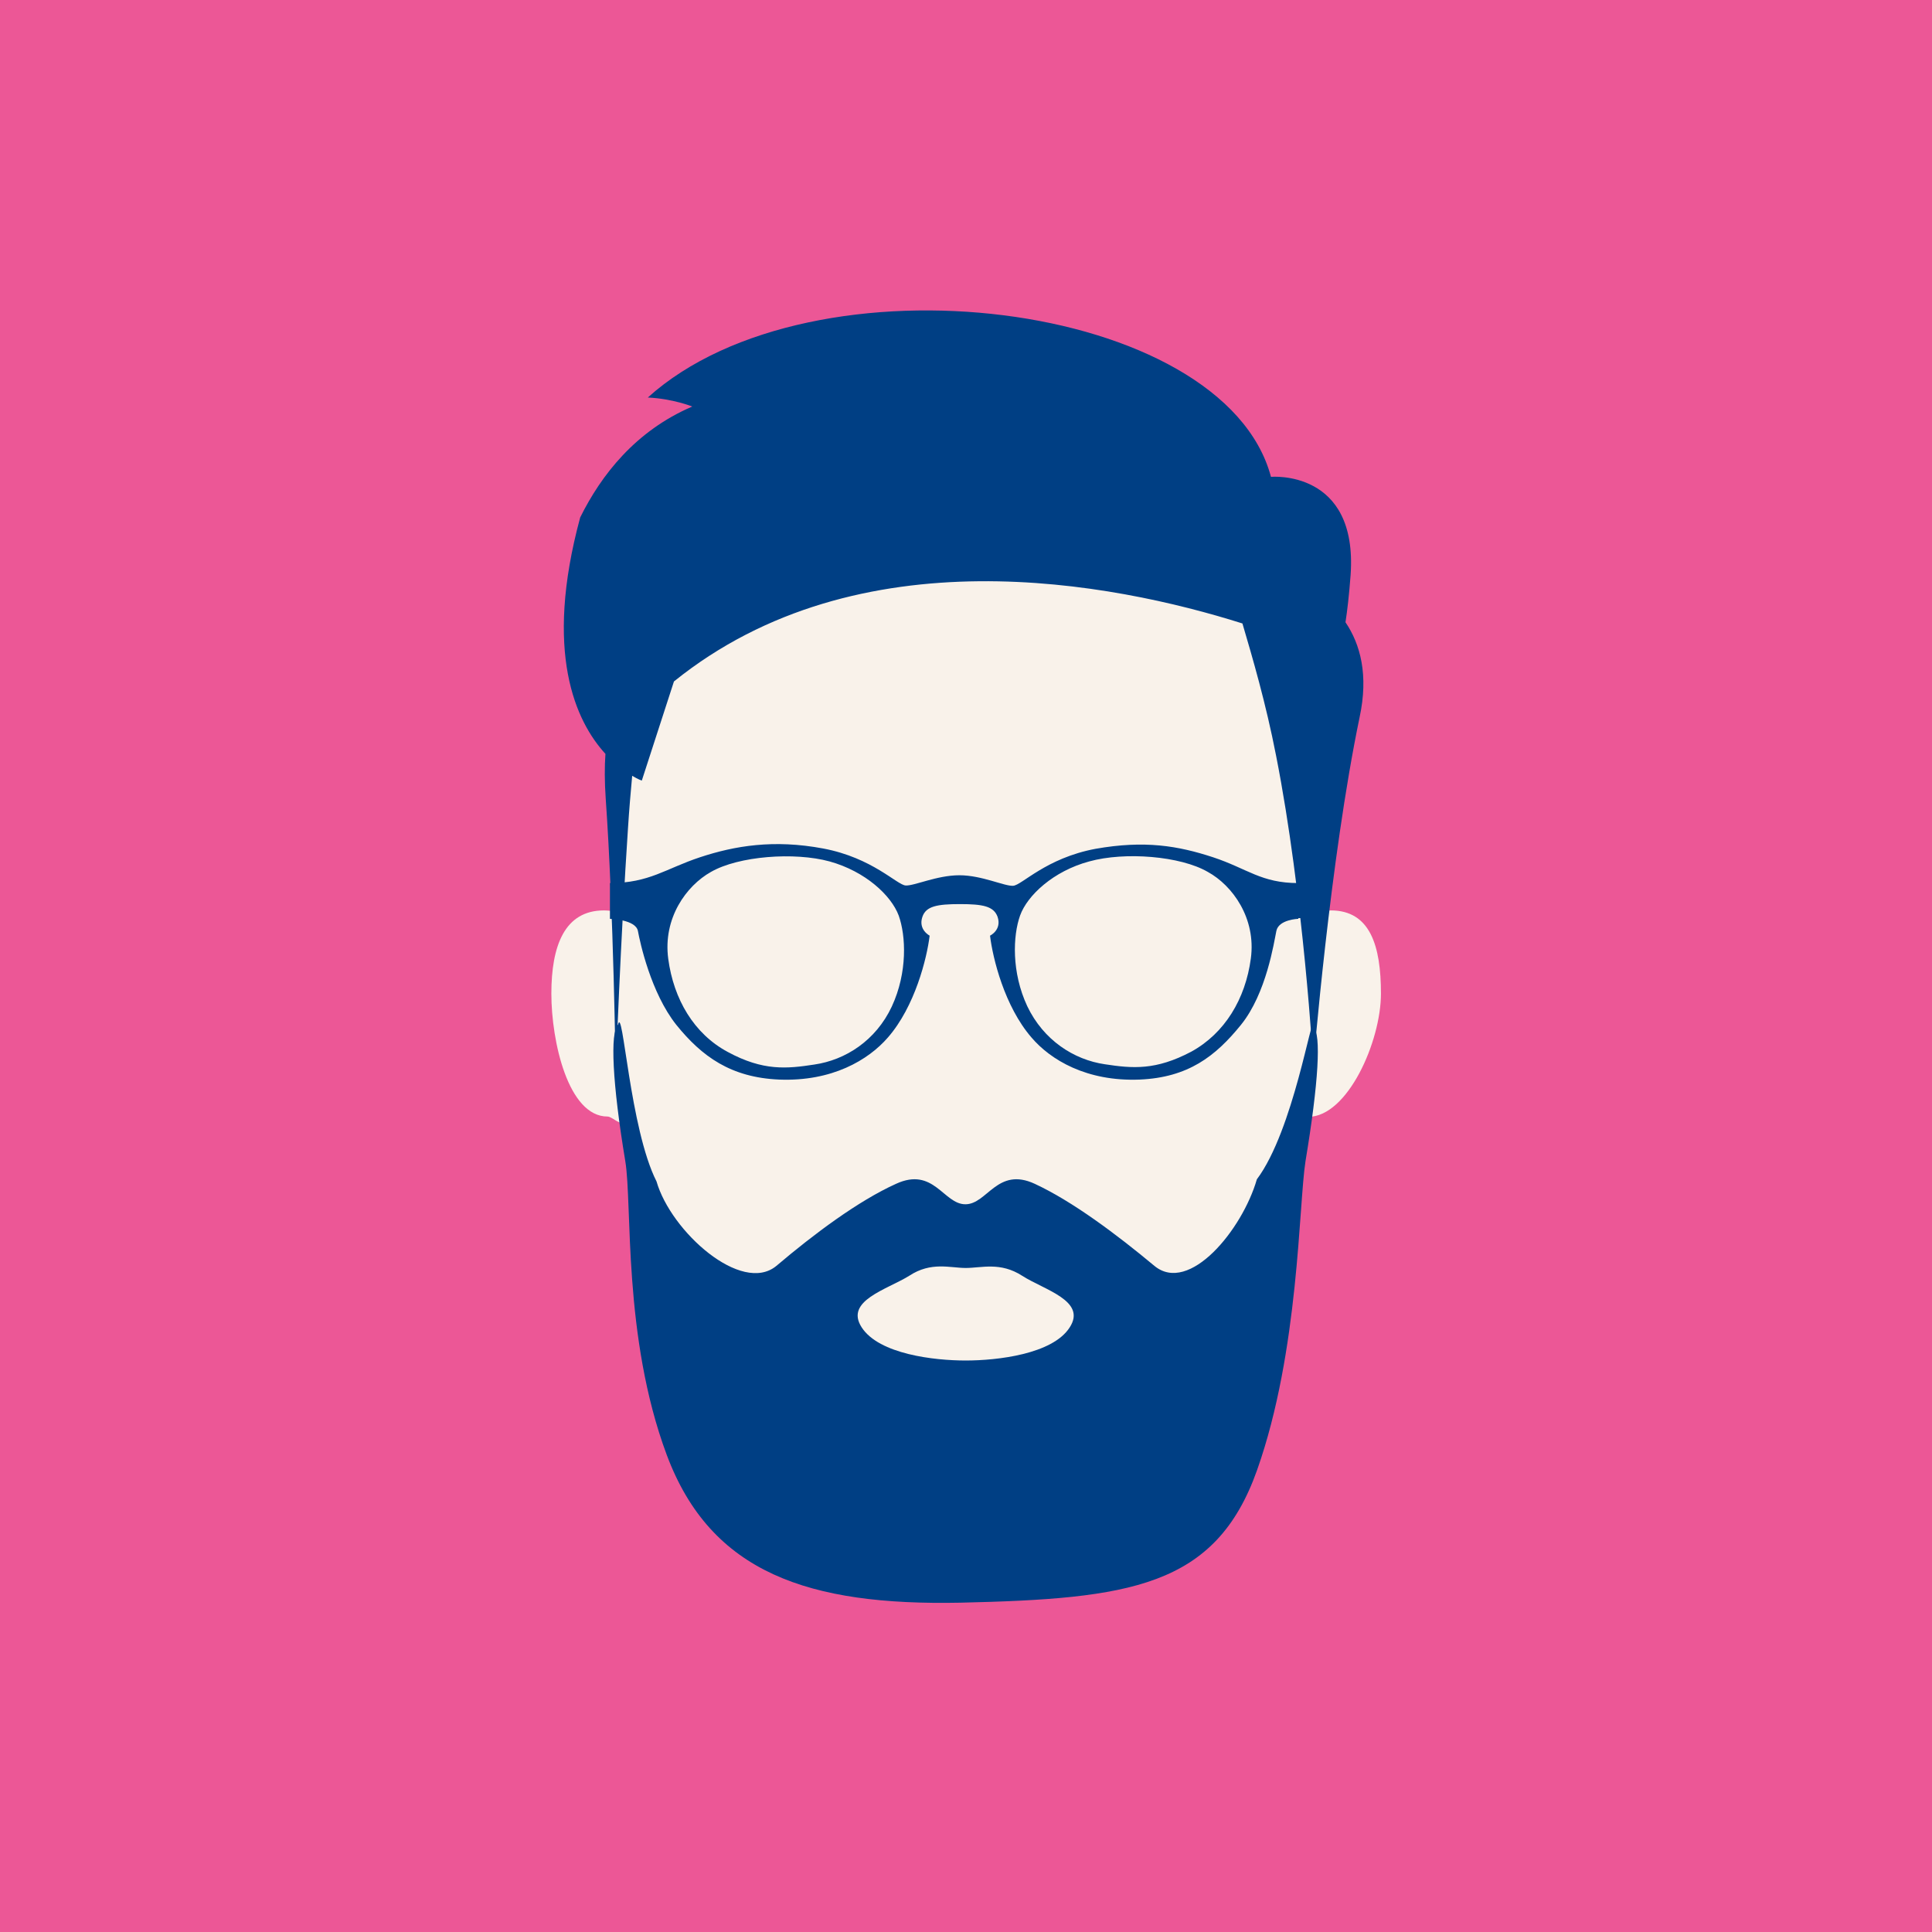
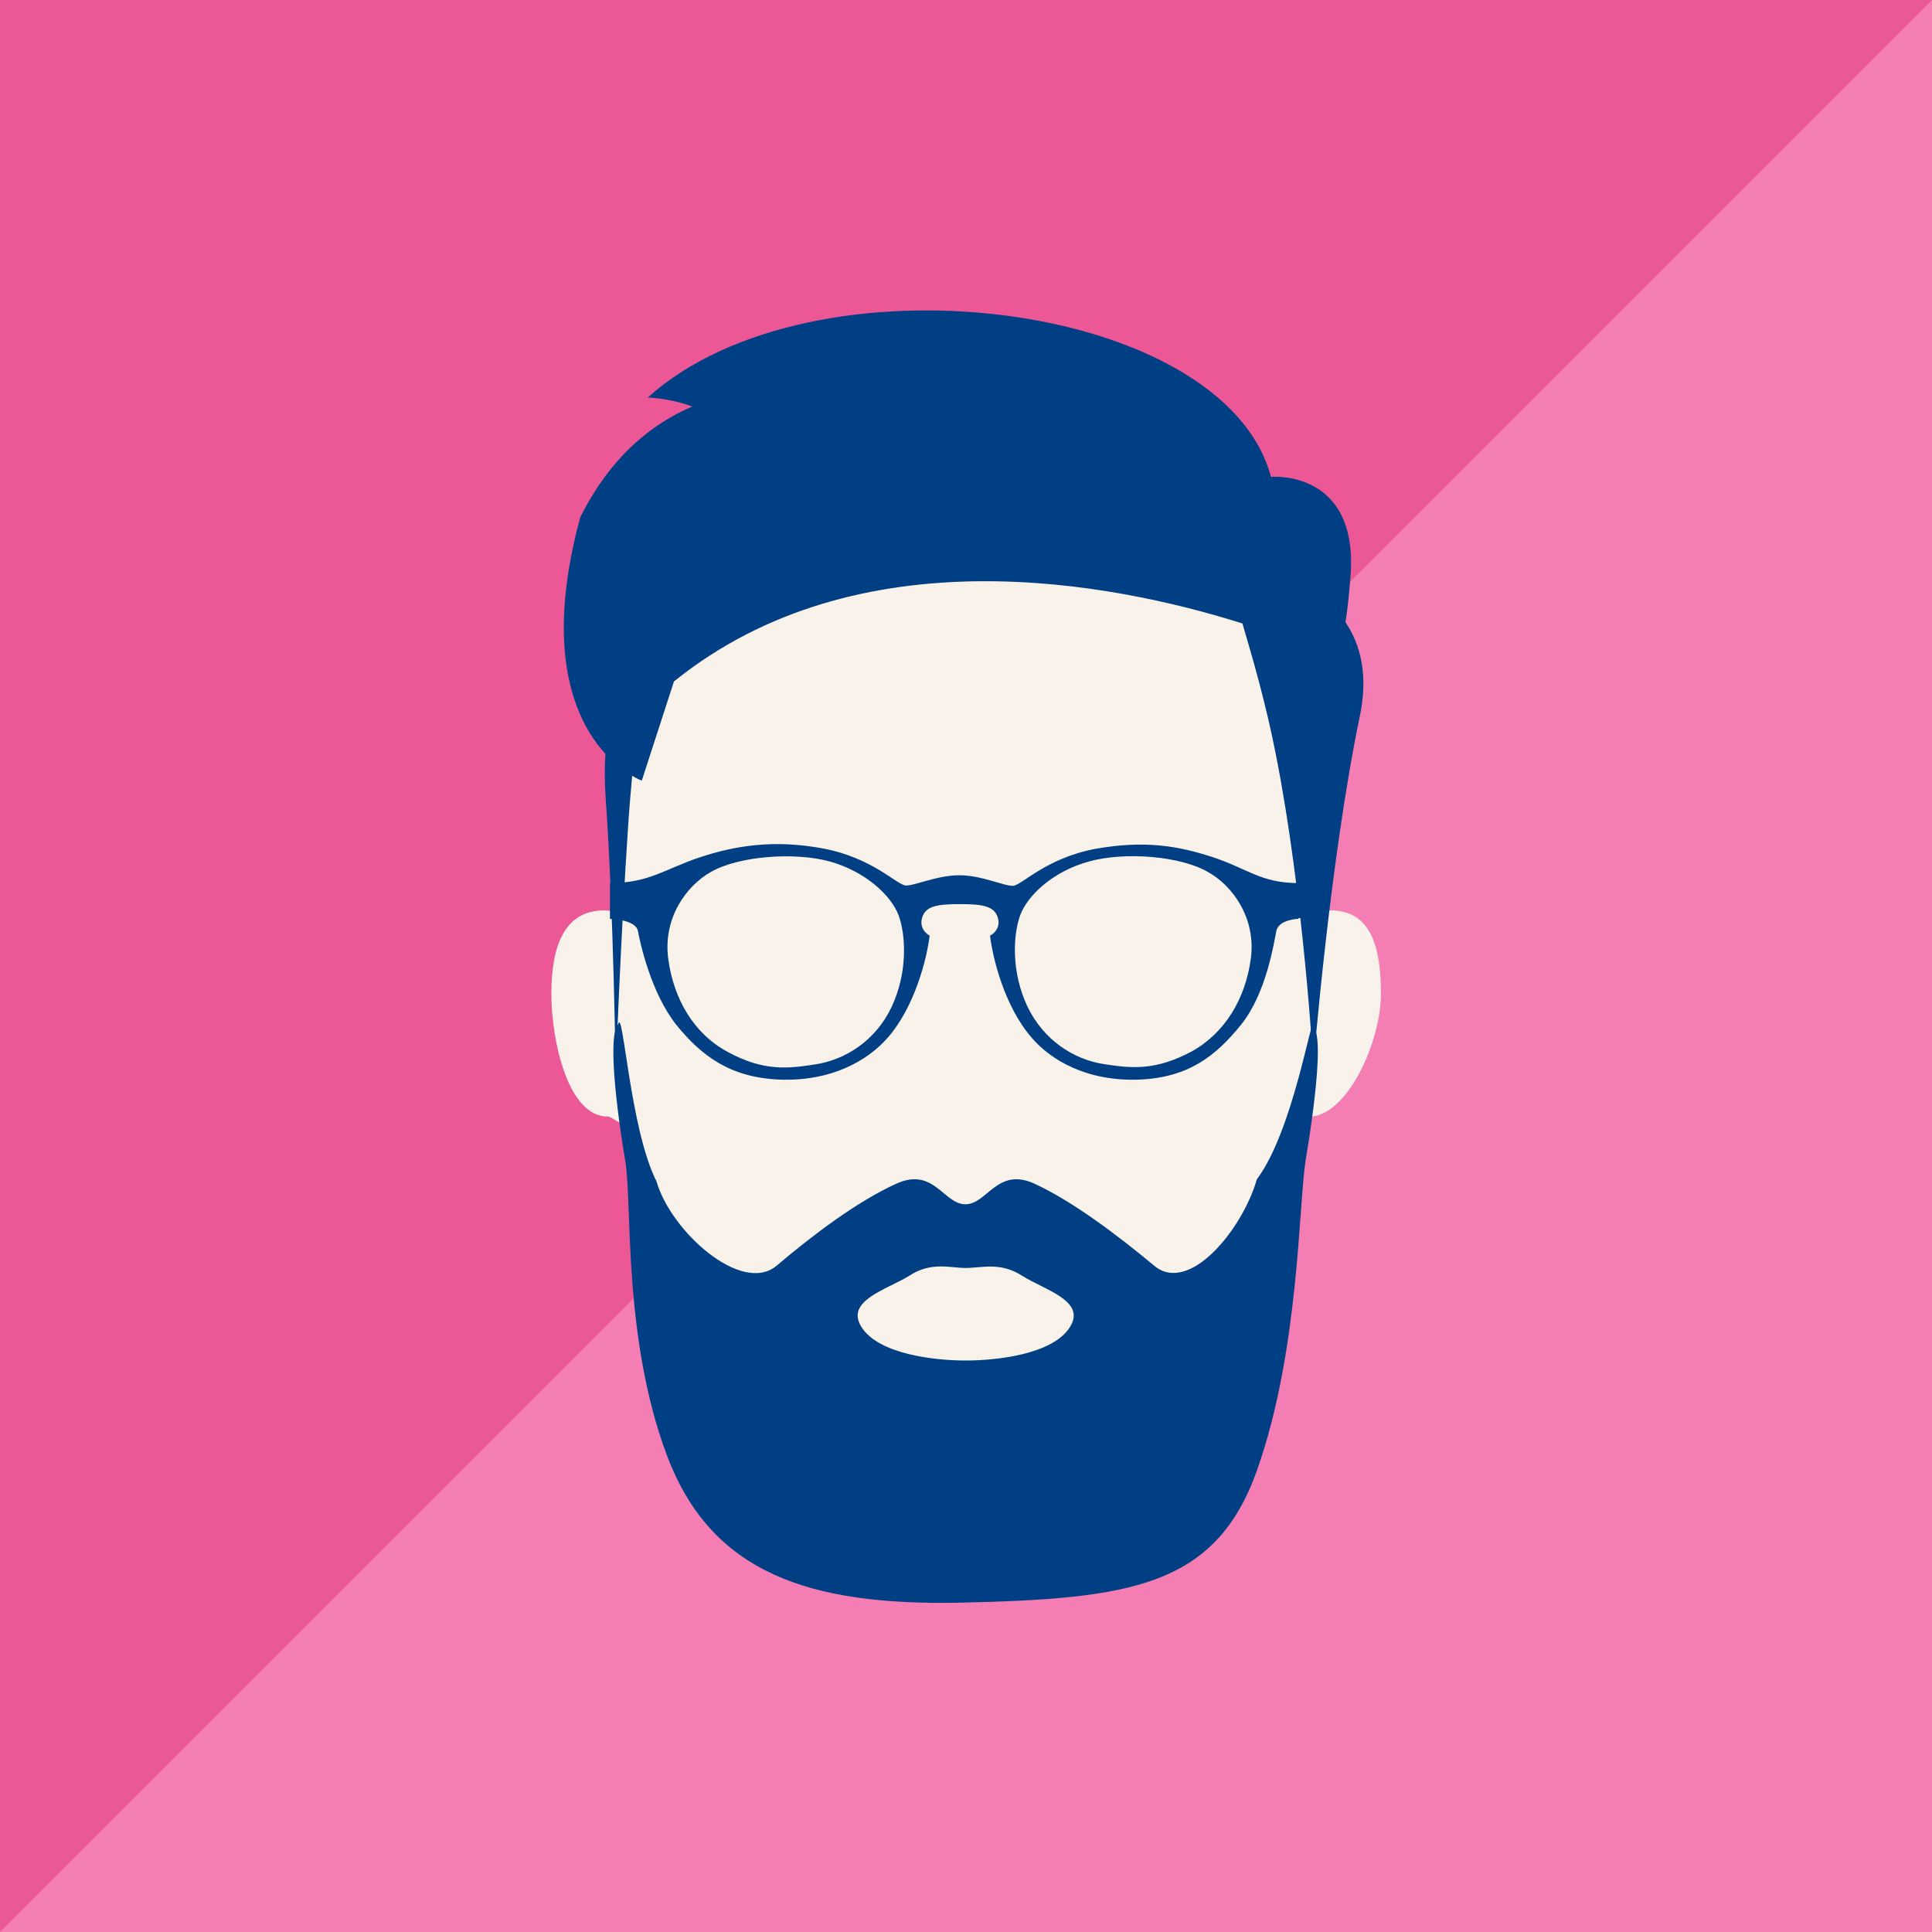
- <svg xmlns="http://www.w3.org/2000/svg" version="1.1" id="Layer_1" x="0px" y="0px" viewBox="-27 99.9 643 643" style="enable-background:new -27 99.9 643 643;" xml:space="preserve">
+ <svg xmlns="http://www.w3.org/2000/svg" version="1.1" id="Layer_1" x="0px" y="0px" viewBox="-158 -41 643 643" style="enable-background:new -158 -41 643 643;" xml:space="preserve">
  <style type="text/css">
- 	.st0{fill:#FFFFFF;}
- 	.st1{fill:#EC5796;}
+ 	.st0{fill:#EC5796;}
+ 	.st1{fill:#F47DB3;}
	.st2{fill:#F9F2EA;}
	.st3{fill:#003F84;}
</style>
+   <rect id="Rectangle_1_" x="-158" y="-41" class="st0" width="643" height="643" />
+   <polygon class="st1" points="485,-41 -158,602 485,602 " />
  <g id="BG">
</g>
  <g id="Lice">
    <g id="Mask">
	</g>
  </g>
  <g id="Brada">
</g>
  <g id="Kosa">
</g>
  <g>
-     <g>
-       <rect id="path-1_1_" x="156.3" y="291" class="st0" width="276.3" height="431.5" />
+     <g transform="translate(-28, 1)">
+       <path id="XMLID_6_" class="st2" d="M306.2,262.3c-4.7-40.9-3-85.5-22.9-102.9c-20.6-17.9-63.1-14-92.4-14    c-29.8,0-71.6-2.1-92.3,16.3c-19.4,17.3-18.5,59.7-23.2,99.8c-1.4-0.3-2.9-0.5-4.4-0.5c-13.1,0-17.5,11.8-17.5,27.7    s5.6,40.9,18.7,40.9c1.3,0,3.7,2.4,4.9,2.1C85.4,416.9,131.9,469,190.8,469c59.1,0,107.9-65.7,116-151.2c2,0.7-3.6,11.9-1.4,11.9    c13.1,0,24.2-25.1,24.2-41c0-16-3.6-27.7-16.7-27.7C310.6,261.1,308.3,261.5,306.2,262.3z" />
    </g>
-     <rect id="Rectangle_1_" x="-27" y="99.9" class="st1" width="643" height="643" />
-     <g>
-       <g transform="translate(-28, 1)">
-         <path id="XMLID_6_" class="st2" d="M437.2,403.2c-4.7-40.9-3-85.5-22.9-102.9c-20.6-17.9-63.1-14-92.4-14     c-29.8,0-71.6-2.1-92.3,16.3c-19.4,17.3-18.5,59.7-23.2,99.8c-1.4-0.3-2.9-0.5-4.4-0.5c-13.1,0-17.5,11.8-17.5,27.7     s5.6,40.9,18.7,40.9c1.3,0,3.7,2.4,4.9,2.1c8.3,85.2,54.8,137.3,113.7,137.3c59.1,0,107.9-65.7,116-151.2     c2,0.7-3.6,11.9-1.4,11.9c13.1,0,24.2-25.1,24.2-41c0-16-3.6-27.7-16.7-27.7C441.6,402,439.3,402.4,437.2,403.2z" />
-       </g>
+   </g>
+   <path id="XMLID_3_" class="st3" d="M279.1,300.6c-0.4-5.6-6.5,34.5-18.8,50.9c-4.8,16.7-22.5,38.4-34.1,28.8  c-12.6-10.5-27.3-21.5-39.8-27.3s-15.8,6.8-23.1,6.8c-7.3,0-10.5-12.6-23.1-6.8c-12.6,5.7-27.3,16.7-39.8,27.3  c-11.6,9.6-35.1-11.4-39.9-28.1c-8.9-17.5-11.2-59.1-12.8-52.2c-2.7,2.6-1.9,19.5,2.4,45.4c2.4,14.4-0.9,58.4,13.8,97.8  c14.7,39.4,47.4,50.2,97.7,49.2c56.2-1.3,85-5.1,98.8-44.2c14-39.6,13.8-88.3,16.1-102.8C280.8,319.5,281.8,303.2,279.1,300.6z   M198,400.8c-5.7,8.9-24.1,11-34.6,11s-28.8-2.1-34.6-11c-5.8-8.9,8.4-12.6,15.8-17.2c7.3-4.8,13.6-2.6,18.8-2.6  c5.3,0,11.5-2.1,18.8,2.6C189.5,388.3,203.8,391.9,198,400.8L198,400.8z" />
+   <path class="st3" d="M289.8,166.1c0.6-3.9,1.2-9,1.7-15.7c2.5-35.3-26.5-32.7-26.5-32.7C249.3,58.9,112.4,41.9,57.6,91.3  c8.4,0.4,14.8,3,14.8,3c-18.9,8.1-30.3,22.8-37.3,36.9c-12.2,45-1.5,67.9,8.4,78.7c-0.3,4.2-0.3,9.2,0.1,15  c2.6,36.6,3.3,90.7,3.3,90.7s1.7-45,4.1-80.9c0.4-6.3,0.9-12.1,1.4-17.5c2,1.2,3.2,1.6,3.2,1.6l10.7-33  c61.5-49.6,146.1-32.9,189.2-19.3c3.3,11.2,7.8,26.5,11.2,44c9.2,46.6,12.4,103.1,12.4,103.1s5.5-68.3,15.4-115.9  C297.5,183.7,294.8,173.5,289.8,166.1z" />
+   <g id="Group_1_" transform="translate(50, 178)">
+     <g id="XMLID_1_">
+       <path id="XMLID_2_" class="st3" d="M156.6,63.5c-16.5,3.1-24.5,12.1-27.4,12.3s-10.4-3.5-17.9-3.5s-15.1,3.6-17.9,3.4    c-2.9-0.2-11-9.2-27.4-12.3c-16.5-3.1-29.5-0.9-41,2.9S8.1,74.9-5,74.9v11.9c0,0,8.5,0.2,9.3,4c0.7,3.8,4.3,20.6,12.8,31.3    c8.5,10.5,18.1,17.5,34.2,18.2c17.6,0.7,29.7-6.5,36.2-14c9-10.3,13-26.4,13.9-33.9c0,0-3.9-2-2.4-6.3c1.2-3.5,4.9-4.2,12.5-4.2    s11.2,0.7,12.5,4.2c1.5,4.4-2.5,6.3-2.5,6.3c0.9,7.5,4.8,23.5,13.8,33.9c6.3,7.4,18.3,14.7,36,14c16.1-0.7,25.2-7.7,33.7-18.2    s11-27.5,11.8-31.3s7.3-4,7.3-4V74.9c-12.4,0-16.9-4.8-28.4-8.6C184.1,62.5,173,60.6,156.6,63.5z M88.8,116    c-5.3,11.3-15.4,17.8-25.8,19.3c-9.1,1.4-17,2.2-28.8-4.2c-11.2-6-18-17.5-19.8-31s6-24.3,14.2-28.9c9.2-5.3,27.8-6.7,39.5-3.5    C80,71,88.6,79,91.1,85.7C93.5,92.4,94.1,104.6,88.8,116L88.8,116z M208.3,100c-1.8,13.5-8.7,24.9-19.8,31    c-11.9,6.3-19.6,5.6-28.8,4.2c-10.3-1.5-20.4-8-25.8-19.3c-5.3-11.3-4.8-23.5-2.4-30.2s11.1-14.8,23-18    c11.9-3.3,30.4-1.8,39.5,3.5C202.2,75.7,210.1,86.6,208.3,100L208.3,100z" />
    </g>
-     <path id="XMLID_3_" class="st3" d="M410.1,441.5c-0.4-5.6-6.5,34.5-18.8,50.9c-4.8,16.7-22.5,38.4-34.1,28.8   c-12.6-10.5-27.3-21.5-39.8-27.3s-15.8,6.8-23.1,6.8c-7.3,0-10.5-12.6-23.1-6.8c-12.6,5.7-27.3,16.7-39.8,27.3   c-11.6,9.6-35.1-11.4-39.9-28.1c-8.9-17.5-11.2-59.1-12.8-52.2c-2.7,2.6-1.9,19.5,2.4,45.4c2.4,14.4-0.9,58.4,13.8,97.8   c14.7,39.4,47.4,50.2,97.7,49.2c56.2-1.3,85-5.1,98.8-44.2c14-39.6,13.8-88.3,16.1-102.8C411.8,460.4,412.8,444.1,410.1,441.5z    M329,541.7c-5.7,8.9-24.1,11-34.6,11s-28.8-2.1-34.6-11c-5.8-8.9,8.4-12.6,15.8-17.2c7.3-4.8,13.6-2.6,18.8-2.6   c5.3,0,11.5-2.1,18.8,2.6C320.5,529.2,334.8,532.8,329,541.7L329,541.7z" />
-     <path class="st3" d="M420.8,307c0.6-3.9,1.2-9,1.7-15.7C425,256,396,258.6,396,258.6c-15.7-58.8-152.6-75.8-207.4-26.4   c8.4,0.4,14.8,3,14.8,3c-18.9,8.1-30.3,22.8-37.3,36.9c-12.2,45-1.5,67.9,8.4,78.7c-0.3,4.2-0.3,9.2,0.1,15   c2.6,36.6,3.3,90.7,3.3,90.7s1.7-45,4.1-80.9c0.4-6.3,0.9-12.1,1.4-17.5c2,1.2,3.2,1.6,3.2,1.6l10.7-33   c61.5-49.6,146.1-32.9,189.2-19.3c3.3,11.2,7.8,26.5,11.2,44c9.2,46.6,12.4,103.1,12.4,103.1s5.5-68.3,15.4-115.9   C428.5,324.6,425.8,314.4,420.8,307z" />
-     <g id="Group_1_" transform="translate(50, 178)">
-       <g id="XMLID_1_">
-         <path id="XMLID_2_" class="st3" d="M287.6,204.4c-16.5,3.1-24.5,12.1-27.4,12.3c-2.9,0.2-10.4-3.5-17.9-3.5s-15.1,3.6-17.9,3.4     c-2.9-0.2-11-9.2-27.4-12.3c-16.5-3.1-29.5-0.9-41,2.9s-16.9,8.6-30,8.6v11.9c0,0,8.5,0.2,9.3,4c0.7,3.8,4.3,20.6,12.8,31.3     c8.5,10.5,18.1,17.5,34.2,18.2c17.6,0.7,29.7-6.5,36.2-14c9-10.3,13-26.4,13.9-33.9c0,0-3.9-2-2.4-6.3c1.2-3.5,4.9-4.2,12.5-4.2     s11.2,0.7,12.5,4.2c1.5,4.4-2.5,6.3-2.5,6.3c0.9,7.5,4.8,23.5,13.8,33.9c6.3,7.4,18.3,14.7,36,14c16.1-0.7,25.2-7.7,33.7-18.2     s11-27.5,11.8-31.3s7.3-4,7.3-4v-11.9c-12.4,0-16.9-4.8-28.4-8.6C315.1,203.4,304,201.5,287.6,204.4z M219.8,256.9     c-5.3,11.3-15.4,17.8-25.8,19.3c-9.1,1.4-17,2.2-28.8-4.2c-11.2-6-18-17.5-19.8-31s6-24.3,14.2-28.9c9.2-5.3,27.8-6.7,39.5-3.5     c11.9,3.3,20.5,11.3,23,18C224.5,233.3,225.1,245.5,219.8,256.9L219.8,256.9z M339.3,240.9c-1.8,13.5-8.7,24.9-19.8,31     c-11.9,6.3-19.6,5.6-28.8,4.2c-10.3-1.5-20.4-8-25.8-19.3c-5.3-11.3-4.8-23.5-2.4-30.2s11.1-14.8,23-18     c11.9-3.3,30.4-1.8,39.5,3.5C333.2,216.6,341.1,227.5,339.3,240.9L339.3,240.9z" />
-       </g>
-       <polygon id="Path-4_1_" class="st3" points="353.8,215.9 361.6,215.8 361.5,227.3 354,227.5   " />
-     </g>
-     <g id="Santa_HAt">
- 	</g>
+     <polygon id="Path-4_1_" class="st3" points="222.8,75 230.6,74.9 230.5,86.4 223,86.6  " />
  </g>
+   <g id="Santa_HAt">
+ </g>
</svg>
